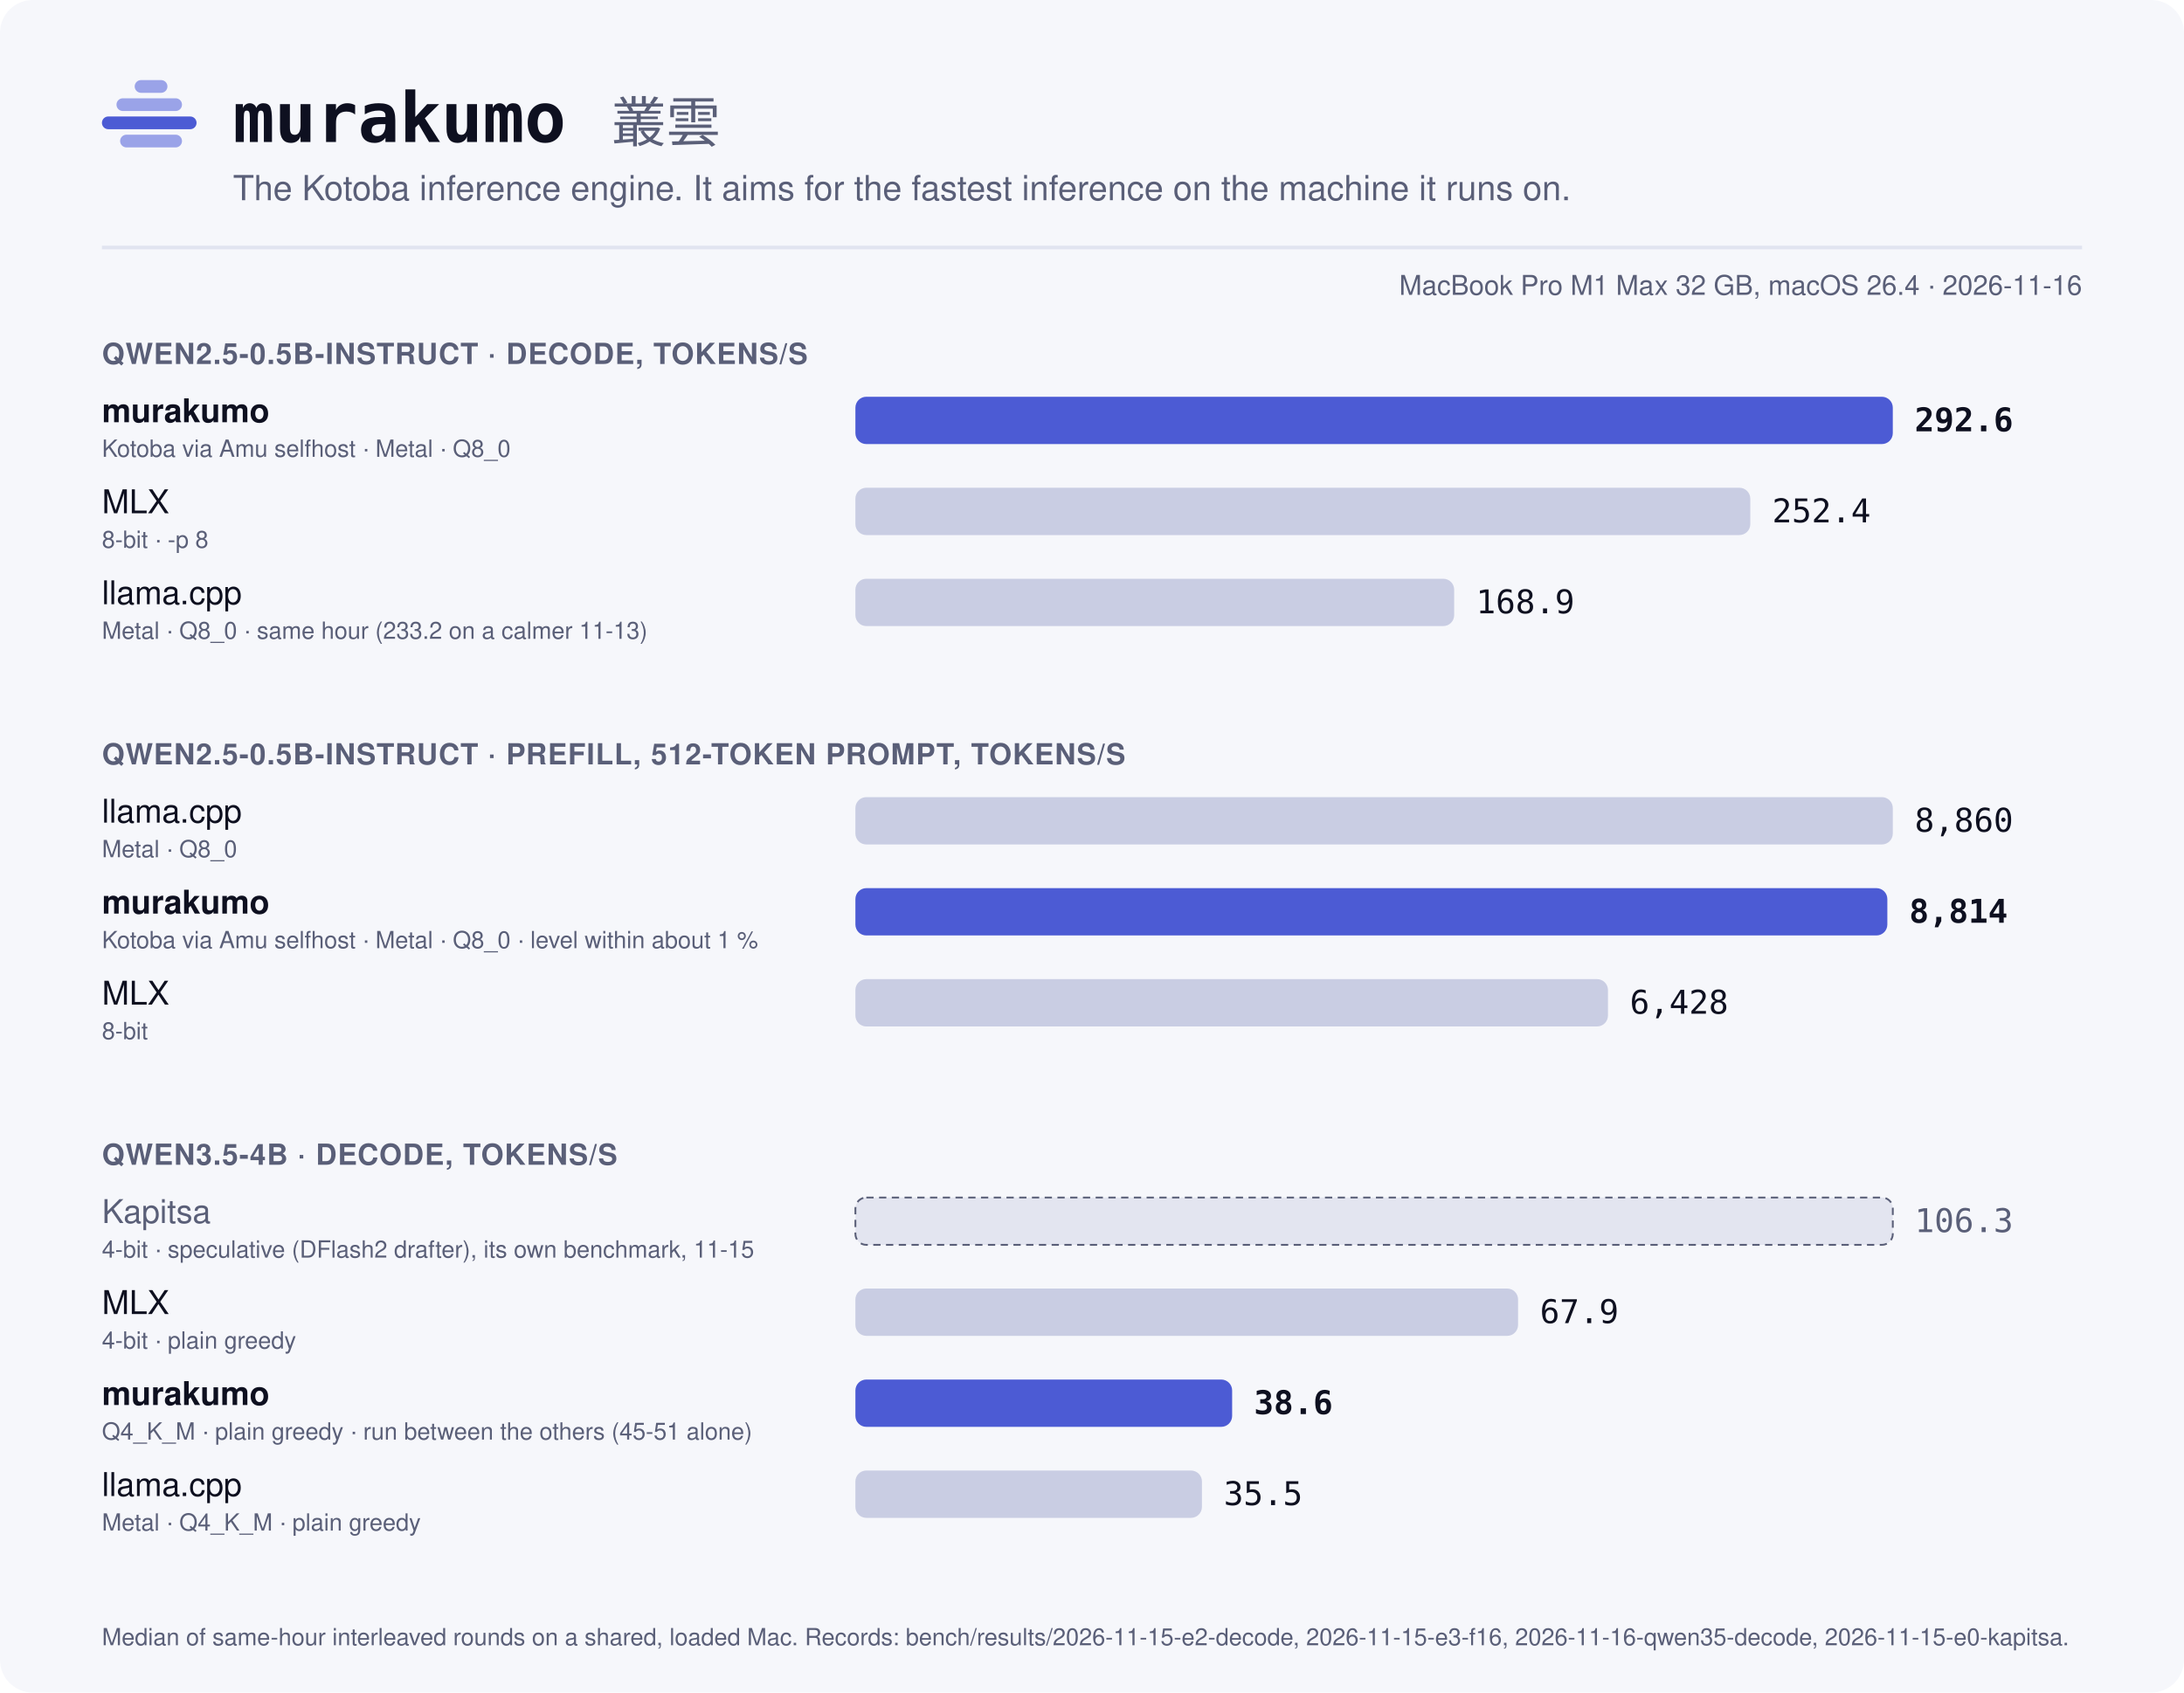
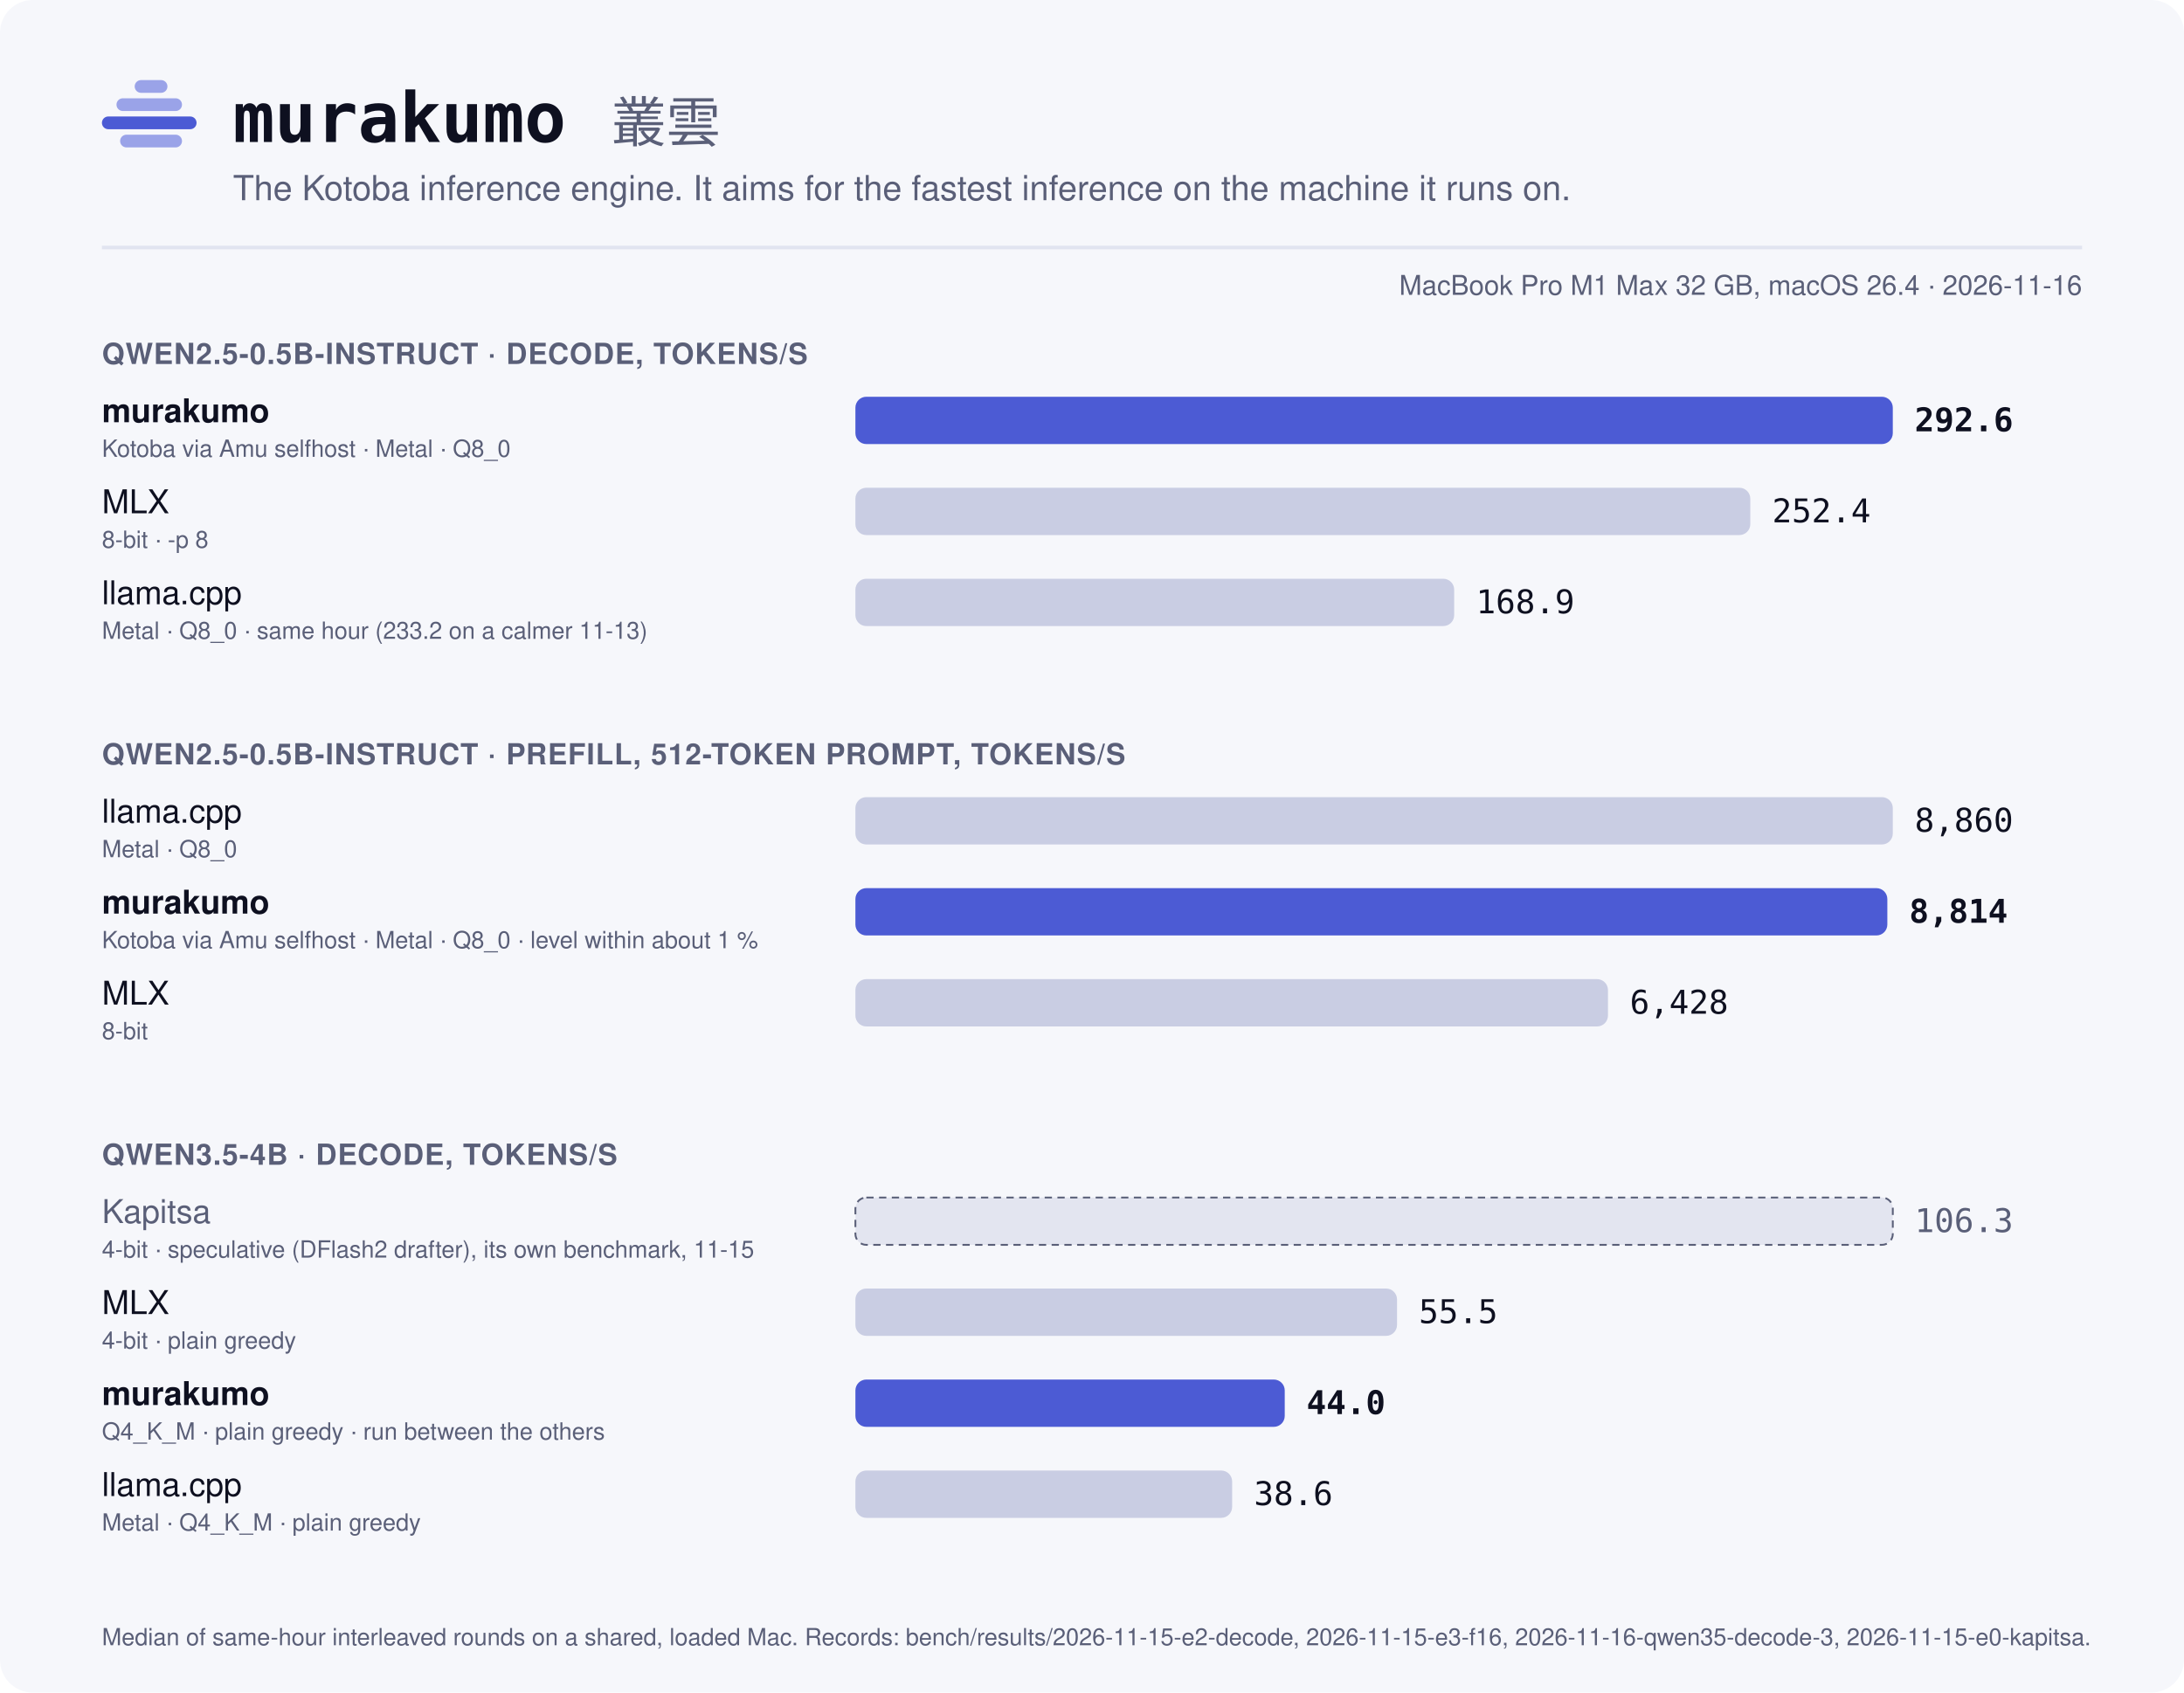
- <svg xmlns="http://www.w3.org/2000/svg" viewBox="0 0 1200 930" width="1200" height="930" role="img" aria-label="murakumo, the Kotoba inference engine. MacBook Pro M1 Max 32 GB, macOS 26.4, 2026-11-16. Qwen2.5-0.5B-Instruct · decode, tokens/s: murakumo (Kotoba via Amu selfhost · Metal · Q8_0) 292.6, MLX (8-bit · -p 8) 252.4, llama.cpp (Metal · Q8_0 · same hour (233.2 on a calmer 11-13)) 168.9; Qwen2.5-0.5B-Instruct · prefill, 512-token prompt, tokens/s: llama.cpp (Metal · Q8_0) 8,860, murakumo (Kotoba via Amu selfhost · Metal · Q8_0 · level within about 1 %) 8,814, MLX (8-bit) 6,428; Qwen3.5-4B · decode, tokens/s: Kapitsa (4-bit · speculative (DFlash2 drafter), its own benchmark, 11-15) 106.3, MLX (4-bit · plain greedy) 67.9, murakumo (Q4_K_M · plain greedy · run between the others (45-51 alone)) 38.6, llama.cpp (Metal · Q4_K_M · plain greedy) 35.5.">
+ <svg xmlns="http://www.w3.org/2000/svg" viewBox="0 0 1200 930" width="1200" height="930" role="img" aria-label="murakumo, the Kotoba inference engine. MacBook Pro M1 Max 32 GB, macOS 26.4, 2026-11-16. Qwen2.5-0.5B-Instruct · decode, tokens/s: murakumo (Kotoba via Amu selfhost · Metal · Q8_0) 292.6, MLX (8-bit · -p 8) 252.4, llama.cpp (Metal · Q8_0 · same hour (233.2 on a calmer 11-13)) 168.9; Qwen2.5-0.5B-Instruct · prefill, 512-token prompt, tokens/s: llama.cpp (Metal · Q8_0) 8,860, murakumo (Kotoba via Amu selfhost · Metal · Q8_0 · level within about 1 %) 8,814, MLX (8-bit) 6,428; Qwen3.5-4B · decode, tokens/s: Kapitsa (4-bit · speculative (DFlash2 drafter), its own benchmark, 11-15) 106.3, MLX (4-bit · plain greedy) 55.5, murakumo (Q4_K_M · plain greedy · run between the others) 44.0, llama.cpp (Metal · Q4_K_M · plain greedy) 38.6.">
  <rect width="1200" height="930" rx="18" fill="#F6F7FB" />
  <g transform="translate(56 44) scale(1.0)">
    <rect x="18" y="0" width="18" height="7" rx="3.5" fill="#9AA3E8" />
    <rect x="8" y="10" width="36" height="7" rx="3.5" fill="#9AA3E8" />
    <rect x="0" y="20" width="52" height="7" rx="3.5" fill="#4C5BD4" />
    <rect x="10" y="30" width="34" height="7" rx="3.5" fill="#9AA3E8" />
  </g>
  <text x="128" y="78" font-family="ui-monospace, SFMono-Regular, Menlo, monospace" font-size="38" font-weight="700" fill="#0E1020">murakumo</text>
  <text x="336" y="78" font-family="Hiragino Sans, Noto Sans JP, sans-serif" font-size="30" fill="#5A5F78">叢雲</text>
  <text x="128" y="110" font-family="ui-sans-serif, -apple-system, Helvetica, Arial, sans-serif" font-size="19" fill="#5A5F78">The Kotoba inference engine. It aims for the fastest inference on the machine it runs on.</text>
  <line x1="56" y1="136" x2="1144" y2="136" stroke="#E1E4F0" stroke-width="2" />
  <text x="1144" y="162" text-anchor="end" font-family="ui-sans-serif, -apple-system, Helvetica, Arial, sans-serif" font-size="15" fill="#5A5F78">MacBook Pro M1 Max 32 GB, macOS 26.4 · 2026-11-16</text>
  <text x="56" y="200" font-family="ui-sans-serif, -apple-system, Helvetica, Arial, sans-serif" font-size="16" font-weight="700" letter-spacing="0.5" fill="#5A5F78">QWEN2.5-0.5B-INSTRUCT · DECODE, TOKENS/S</text>
  <text x="56" y="232" font-family="ui-sans-serif, -apple-system, Helvetica, Arial, sans-serif" font-size="18" font-weight="700" fill="#0E1020">murakumo</text>
  <text x="56" y="251" font-family="ui-sans-serif, -apple-system, Helvetica, Arial, sans-serif" font-size="13" fill="#5A5F78">Kotoba via Amu selfhost · Metal · Q8_0</text>
  <rect x="470" y="218" width="570.0" height="26" rx="6" fill="#4C5BD4" />
  <text x="1052.0" y="237" font-family="ui-monospace, SFMono-Regular, Menlo, monospace" font-size="18" font-weight="700" fill="#0E1020">292.6</text>
  <text x="56" y="282" font-family="ui-sans-serif, -apple-system, Helvetica, Arial, sans-serif" font-size="18" font-weight="500" fill="#0E1020">MLX</text>
  <text x="56" y="301" font-family="ui-sans-serif, -apple-system, Helvetica, Arial, sans-serif" font-size="13" fill="#5A5F78">8-bit · -p 8</text>
  <rect x="470" y="268" width="491.7" height="26" rx="6" fill="#C9CDE3" />
  <text x="973.7" y="287" font-family="ui-monospace, SFMono-Regular, Menlo, monospace" font-size="18" font-weight="500" fill="#0E1020">252.4</text>
  <text x="56" y="332" font-family="ui-sans-serif, -apple-system, Helvetica, Arial, sans-serif" font-size="18" font-weight="500" fill="#0E1020">llama.cpp</text>
  <text x="56" y="351" font-family="ui-sans-serif, -apple-system, Helvetica, Arial, sans-serif" font-size="13" fill="#5A5F78">Metal · Q8_0 · same hour (233.2 on a calmer 11-13)</text>
  <rect x="470" y="318" width="329.0" height="26" rx="6" fill="#C9CDE3" />
  <text x="811.0" y="337" font-family="ui-monospace, SFMono-Regular, Menlo, monospace" font-size="18" font-weight="500" fill="#0E1020">168.9</text>
  <text x="56" y="420" font-family="ui-sans-serif, -apple-system, Helvetica, Arial, sans-serif" font-size="16" font-weight="700" letter-spacing="0.5" fill="#5A5F78">QWEN2.5-0.5B-INSTRUCT · PREFILL, 512-TOKEN PROMPT, TOKENS/S</text>
  <text x="56" y="452" font-family="ui-sans-serif, -apple-system, Helvetica, Arial, sans-serif" font-size="18" font-weight="500" fill="#0E1020">llama.cpp</text>
  <text x="56" y="471" font-family="ui-sans-serif, -apple-system, Helvetica, Arial, sans-serif" font-size="13" fill="#5A5F78">Metal · Q8_0</text>
  <rect x="470" y="438" width="570.0" height="26" rx="6" fill="#C9CDE3" />
  <text x="1052.0" y="457" font-family="ui-monospace, SFMono-Regular, Menlo, monospace" font-size="18" font-weight="500" fill="#0E1020">8,860</text>
  <text x="56" y="502" font-family="ui-sans-serif, -apple-system, Helvetica, Arial, sans-serif" font-size="18" font-weight="700" fill="#0E1020">murakumo</text>
  <text x="56" y="521" font-family="ui-sans-serif, -apple-system, Helvetica, Arial, sans-serif" font-size="13" fill="#5A5F78">Kotoba via Amu selfhost · Metal · Q8_0 · level within about 1 %</text>
  <rect x="470" y="488" width="567.0" height="26" rx="6" fill="#4C5BD4" />
  <text x="1049.0" y="507" font-family="ui-monospace, SFMono-Regular, Menlo, monospace" font-size="18" font-weight="700" fill="#0E1020">8,814</text>
  <text x="56" y="552" font-family="ui-sans-serif, -apple-system, Helvetica, Arial, sans-serif" font-size="18" font-weight="500" fill="#0E1020">MLX</text>
  <text x="56" y="571" font-family="ui-sans-serif, -apple-system, Helvetica, Arial, sans-serif" font-size="13" fill="#5A5F78">8-bit</text>
  <rect x="470" y="538" width="413.5" height="26" rx="6" fill="#C9CDE3" />
  <text x="895.5" y="557" font-family="ui-monospace, SFMono-Regular, Menlo, monospace" font-size="18" font-weight="500" fill="#0E1020">6,428</text>
  <text x="56" y="640" font-family="ui-sans-serif, -apple-system, Helvetica, Arial, sans-serif" font-size="16" font-weight="700" letter-spacing="0.5" fill="#5A5F78">QWEN3.5-4B · DECODE, TOKENS/S</text>
  <text x="56" y="672" font-family="ui-sans-serif, -apple-system, Helvetica, Arial, sans-serif" font-size="18" font-weight="500" fill="#5A5F78">Kapitsa</text>
  <text x="56" y="691" font-family="ui-sans-serif, -apple-system, Helvetica, Arial, sans-serif" font-size="13" fill="#5A5F78">4-bit · speculative (DFlash2 drafter), its own benchmark, 11-15</text>
  <rect x="470" y="658" width="570.0" height="26" rx="6" fill="#E3E5F0" stroke="#5A5F78" stroke-dasharray="4 3" />
  <text x="1052.0" y="677" font-family="ui-monospace, SFMono-Regular, Menlo, monospace" font-size="18" font-weight="500" fill="#5A5F78">106.3</text>
  <text x="56" y="722" font-family="ui-sans-serif, -apple-system, Helvetica, Arial, sans-serif" font-size="18" font-weight="500" fill="#0E1020">MLX</text>
  <text x="56" y="741" font-family="ui-sans-serif, -apple-system, Helvetica, Arial, sans-serif" font-size="13" fill="#5A5F78">4-bit · plain greedy</text>
-   <rect x="470" y="708" width="364.1" height="26" rx="6" fill="#C9CDE3" />
-   <text x="846.1" y="727" font-family="ui-monospace, SFMono-Regular, Menlo, monospace" font-size="18" font-weight="500" fill="#0E1020">67.9</text>
+   <rect x="470" y="708" width="297.6" height="26" rx="6" fill="#C9CDE3" />
+   <text x="779.6" y="727" font-family="ui-monospace, SFMono-Regular, Menlo, monospace" font-size="18" font-weight="500" fill="#0E1020">55.5</text>
  <text x="56" y="772" font-family="ui-sans-serif, -apple-system, Helvetica, Arial, sans-serif" font-size="18" font-weight="700" fill="#0E1020">murakumo</text>
-   <text x="56" y="791" font-family="ui-sans-serif, -apple-system, Helvetica, Arial, sans-serif" font-size="13" fill="#5A5F78">Q4_K_M · plain greedy · run between the others (45-51 alone)</text>
-   <rect x="470" y="758" width="207.0" height="26" rx="6" fill="#4C5BD4" />
-   <text x="689.0" y="777" font-family="ui-monospace, SFMono-Regular, Menlo, monospace" font-size="18" font-weight="700" fill="#0E1020">38.6</text>
+   <text x="56" y="791" font-family="ui-sans-serif, -apple-system, Helvetica, Arial, sans-serif" font-size="13" fill="#5A5F78">Q4_K_M · plain greedy · run between the others</text>
+   <rect x="470" y="758" width="235.9" height="26" rx="6" fill="#4C5BD4" />
+   <text x="717.9" y="777" font-family="ui-monospace, SFMono-Regular, Menlo, monospace" font-size="18" font-weight="700" fill="#0E1020">44.0</text>
  <text x="56" y="822" font-family="ui-sans-serif, -apple-system, Helvetica, Arial, sans-serif" font-size="18" font-weight="500" fill="#0E1020">llama.cpp</text>
  <text x="56" y="841" font-family="ui-sans-serif, -apple-system, Helvetica, Arial, sans-serif" font-size="13" fill="#5A5F78">Metal · Q4_K_M · plain greedy</text>
-   <rect x="470" y="808" width="190.4" height="26" rx="6" fill="#C9CDE3" />
-   <text x="672.4" y="827" font-family="ui-monospace, SFMono-Regular, Menlo, monospace" font-size="18" font-weight="500" fill="#0E1020">35.5</text>
-   <text x="56" y="904" font-family="ui-sans-serif, -apple-system, Helvetica, Arial, sans-serif" font-size="13" fill="#5A5F78">Median of same-hour interleaved rounds on a shared, loaded Mac. Records: bench/results/2026-11-15-e2-decode, 2026-11-15-e3-f16, 2026-11-16-qwen35-decode, 2026-11-15-e0-kapitsa.</text>
+   <rect x="470" y="808" width="207.0" height="26" rx="6" fill="#C9CDE3" />
+   <text x="689.0" y="827" font-family="ui-monospace, SFMono-Regular, Menlo, monospace" font-size="18" font-weight="500" fill="#0E1020">38.6</text>
+   <text x="56" y="904" font-family="ui-sans-serif, -apple-system, Helvetica, Arial, sans-serif" font-size="13" fill="#5A5F78">Median of same-hour interleaved rounds on a shared, loaded Mac. Records: bench/results/2026-11-15-e2-decode, 2026-11-15-e3-f16, 2026-11-16-qwen35-decode-3, 2026-11-15-e0-kapitsa.</text>
</svg>
